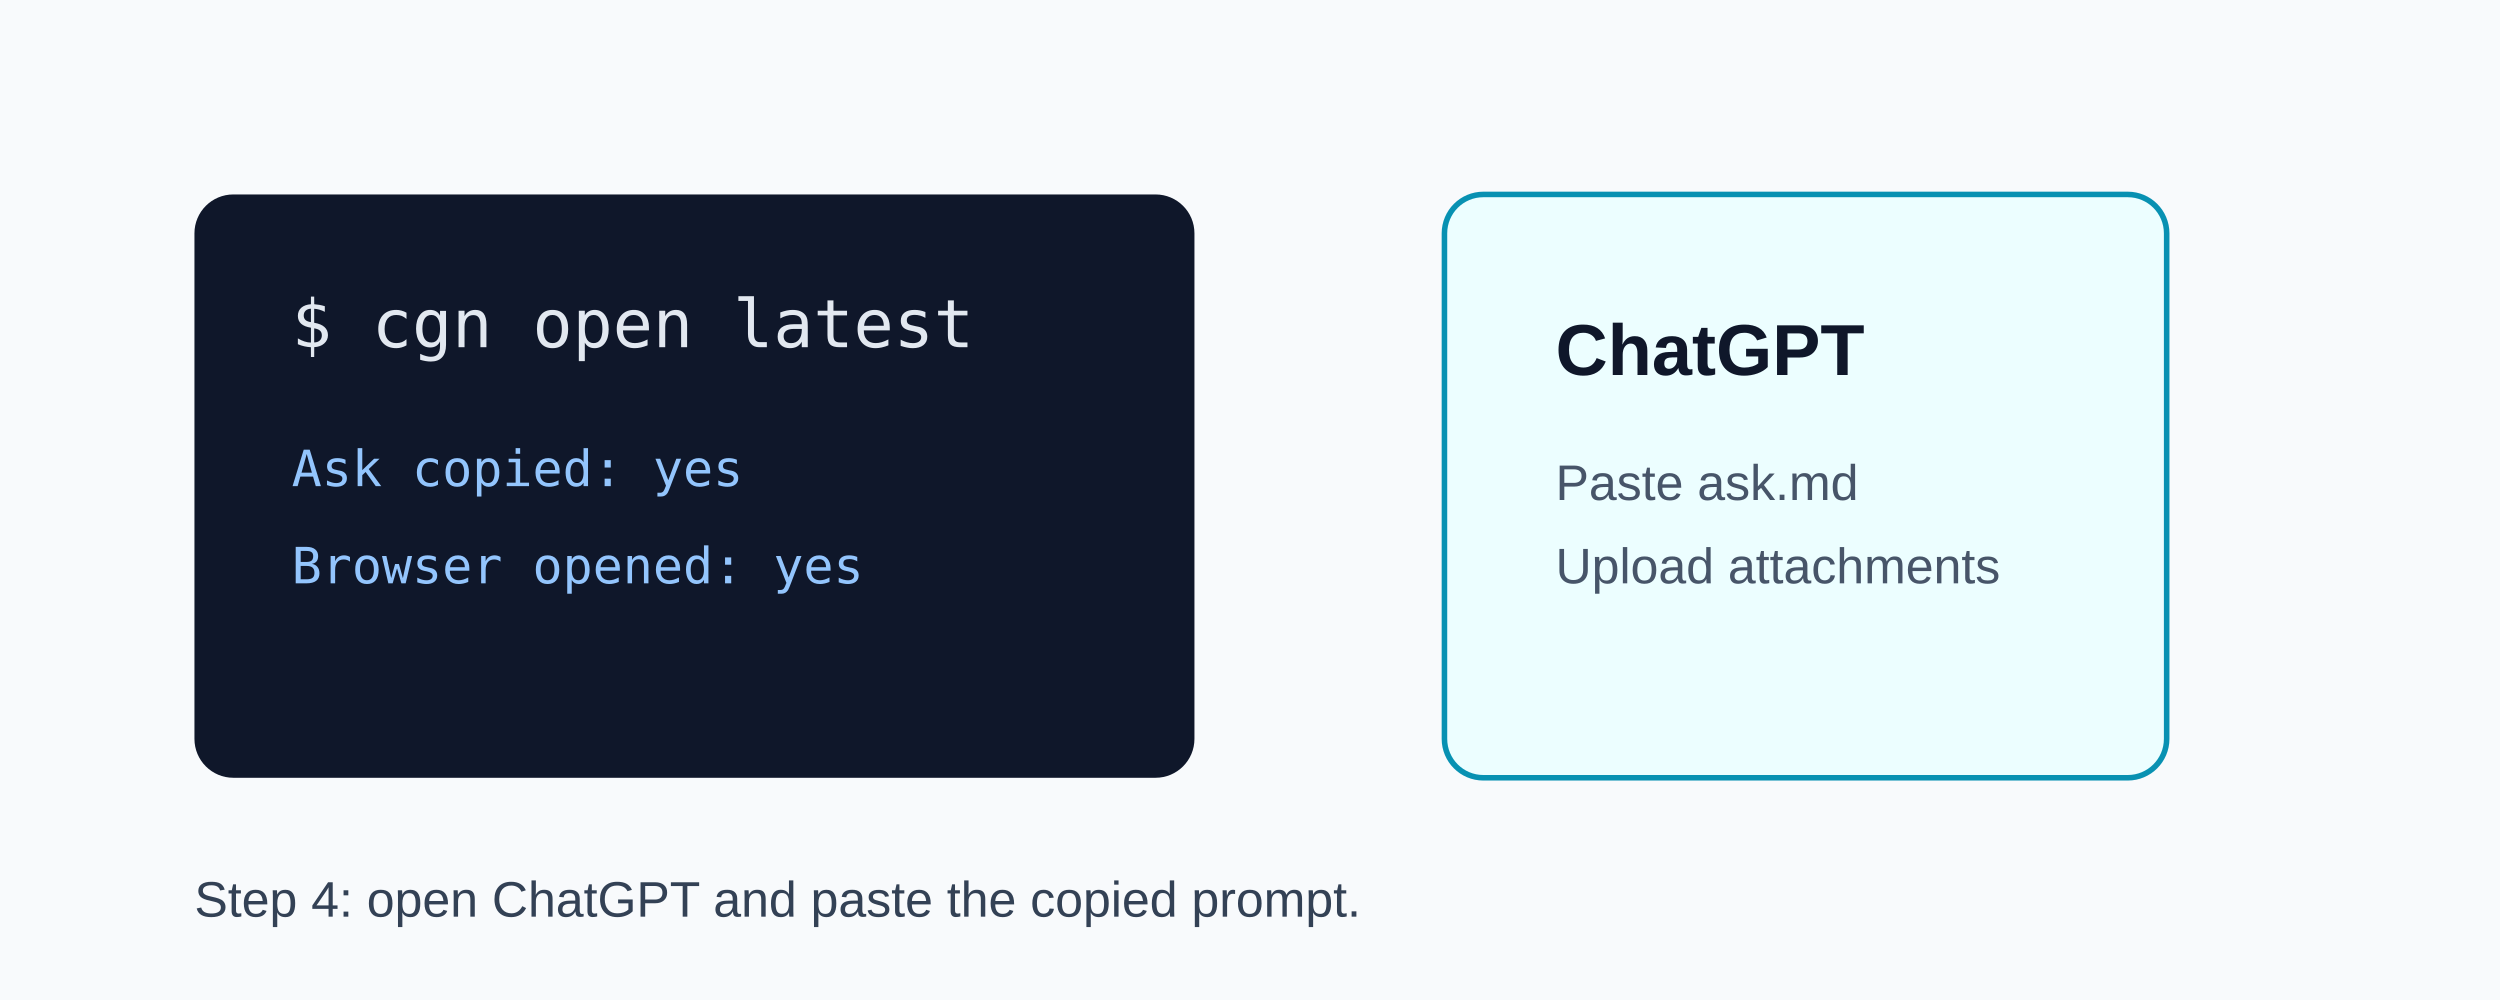
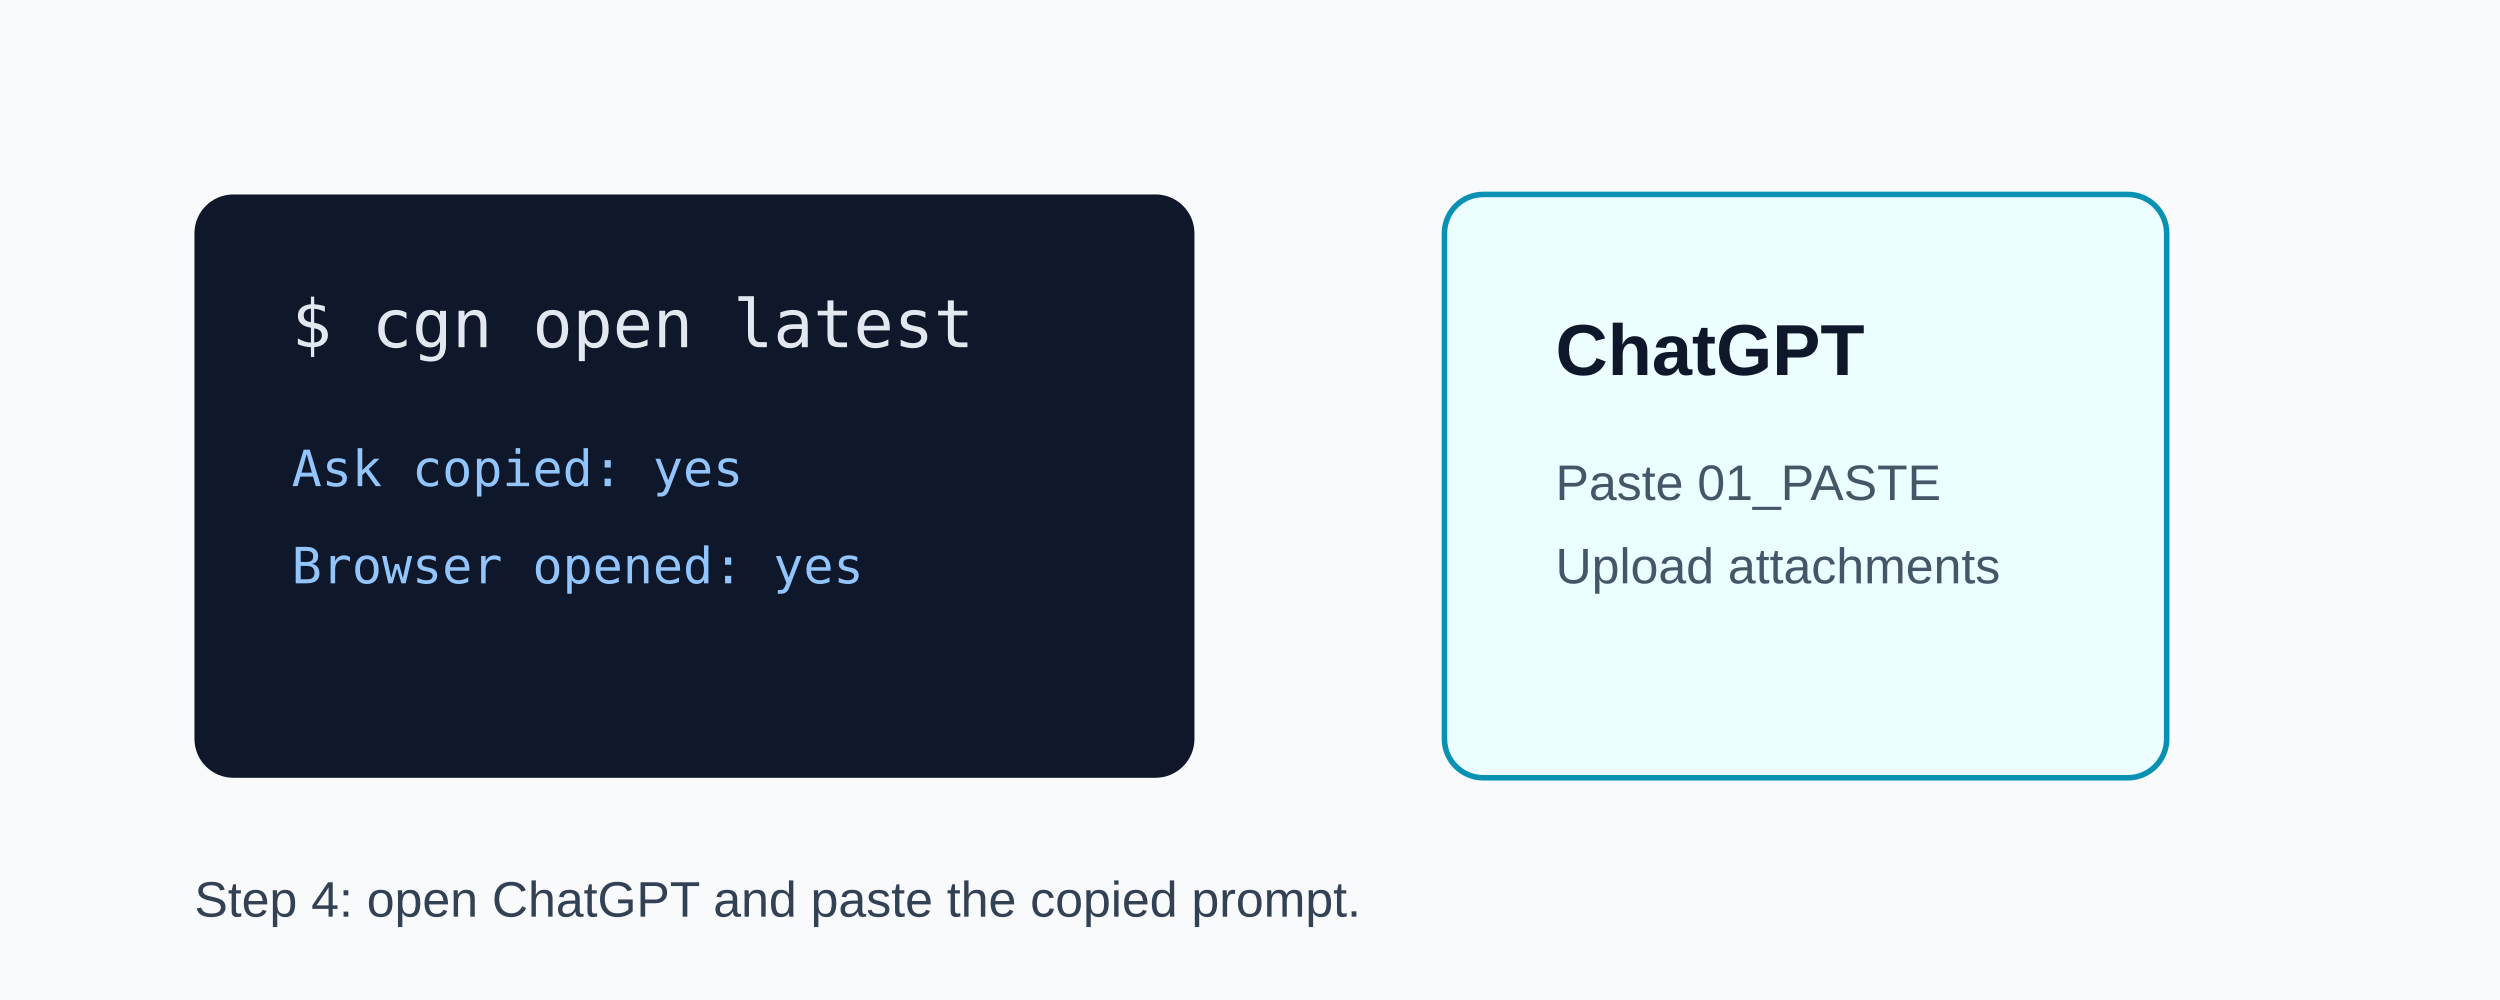
<svg xmlns="http://www.w3.org/2000/svg" width="900" height="360" viewBox="0 0 900 360" role="img" aria-labelledby="title">
  <rect width="900" height="360" fill="#f8fafc" />
  <rect x="70" y="70" width="360" height="210" rx="14" fill="#0f172a" />
  <text x="105" y="125" fill="#e2e8f0" font-family="Consolas, monospace" font-size="24">$ cgn open latest</text>
  <text x="105" y="175" fill="#93c5fd" font-family="Consolas, monospace" font-size="18">Ask copied: yes</text>
  <text x="105" y="210" fill="#93c5fd" font-family="Consolas, monospace" font-size="18">Browser opened: yes</text>
  <rect x="520" y="70" width="260" height="210" rx="14" fill="#ecfeff" stroke="#0891b2" stroke-width="2" />
  <text x="560" y="135" fill="#0f172a" font-family="Arial, sans-serif" font-size="26" font-weight="700">ChatGPT</text>
-   <text x="560" y="180" fill="#475569" font-family="Arial, sans-serif" font-size="18">Paste ask.md</text>
+   <text x="560" y="180" fill="#475569" font-family="Arial, sans-serif" font-size="18">Paste 01_PASTE</text>
  <text x="560" y="210" fill="#475569" font-family="Arial, sans-serif" font-size="18">Upload attachments</text>
  <text x="70" y="330" fill="#334155" font-family="Arial, sans-serif" font-size="18">Step 4: open ChatGPT and paste the copied prompt.</text>
</svg>
